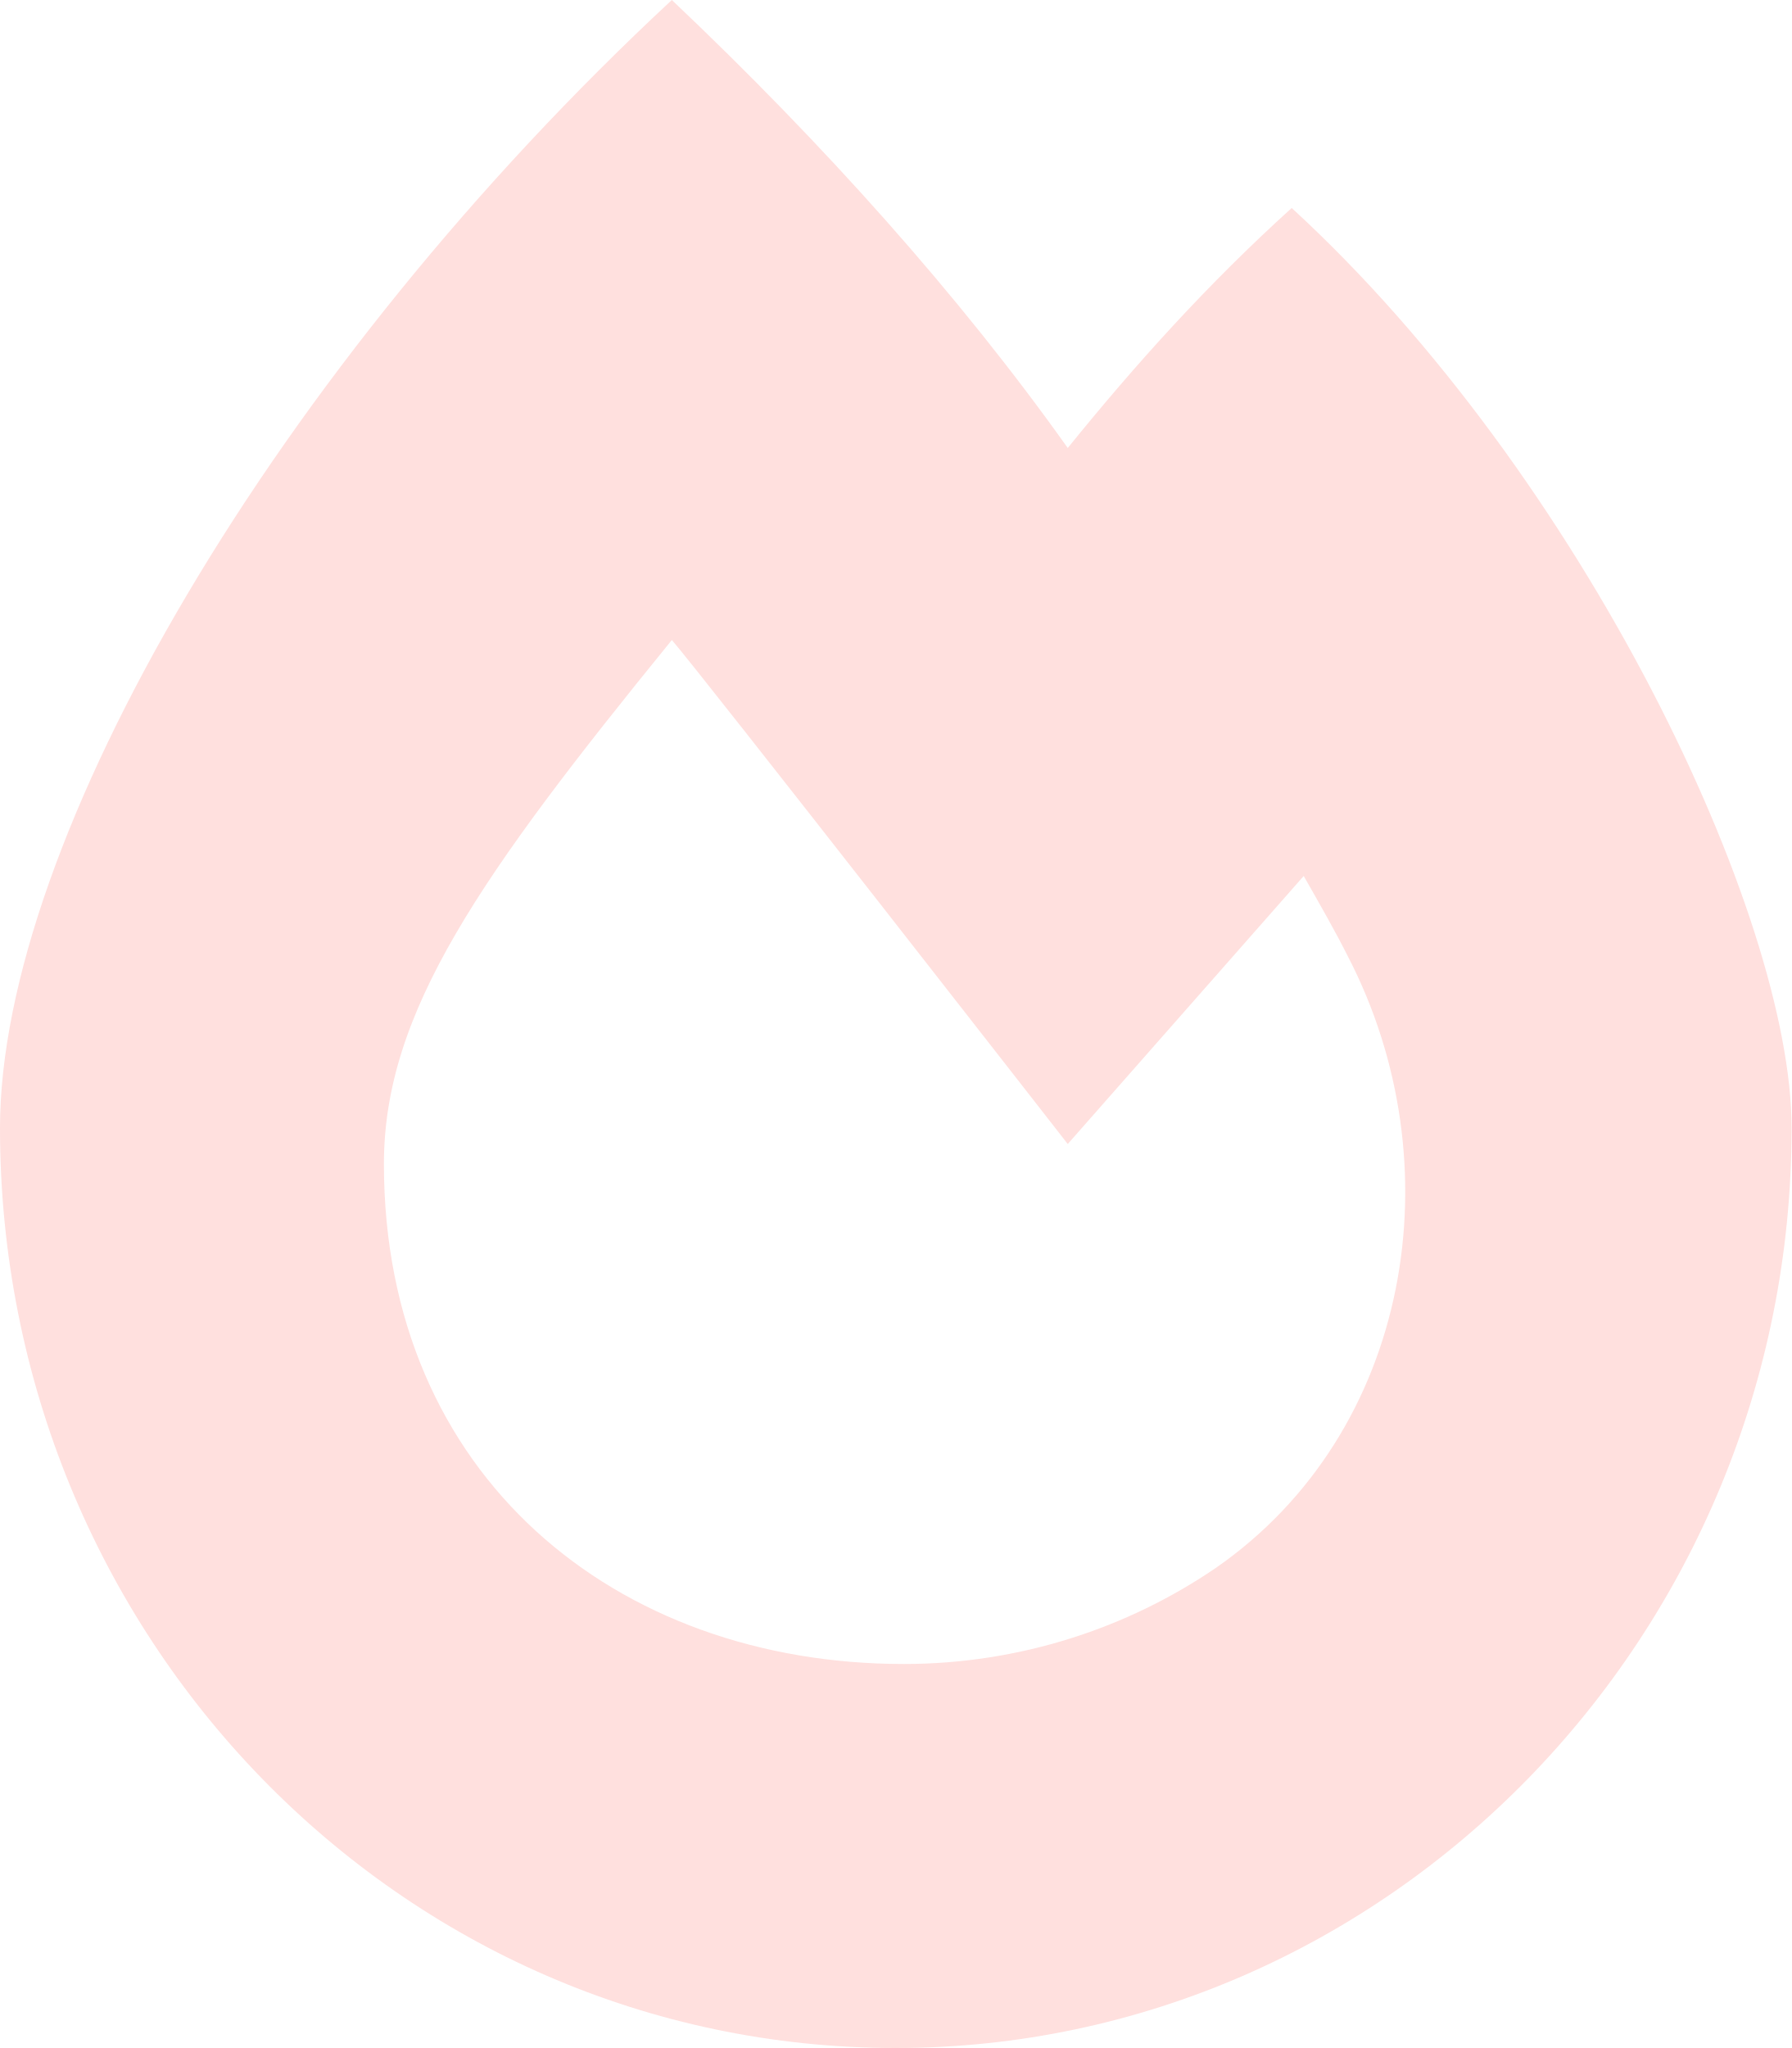
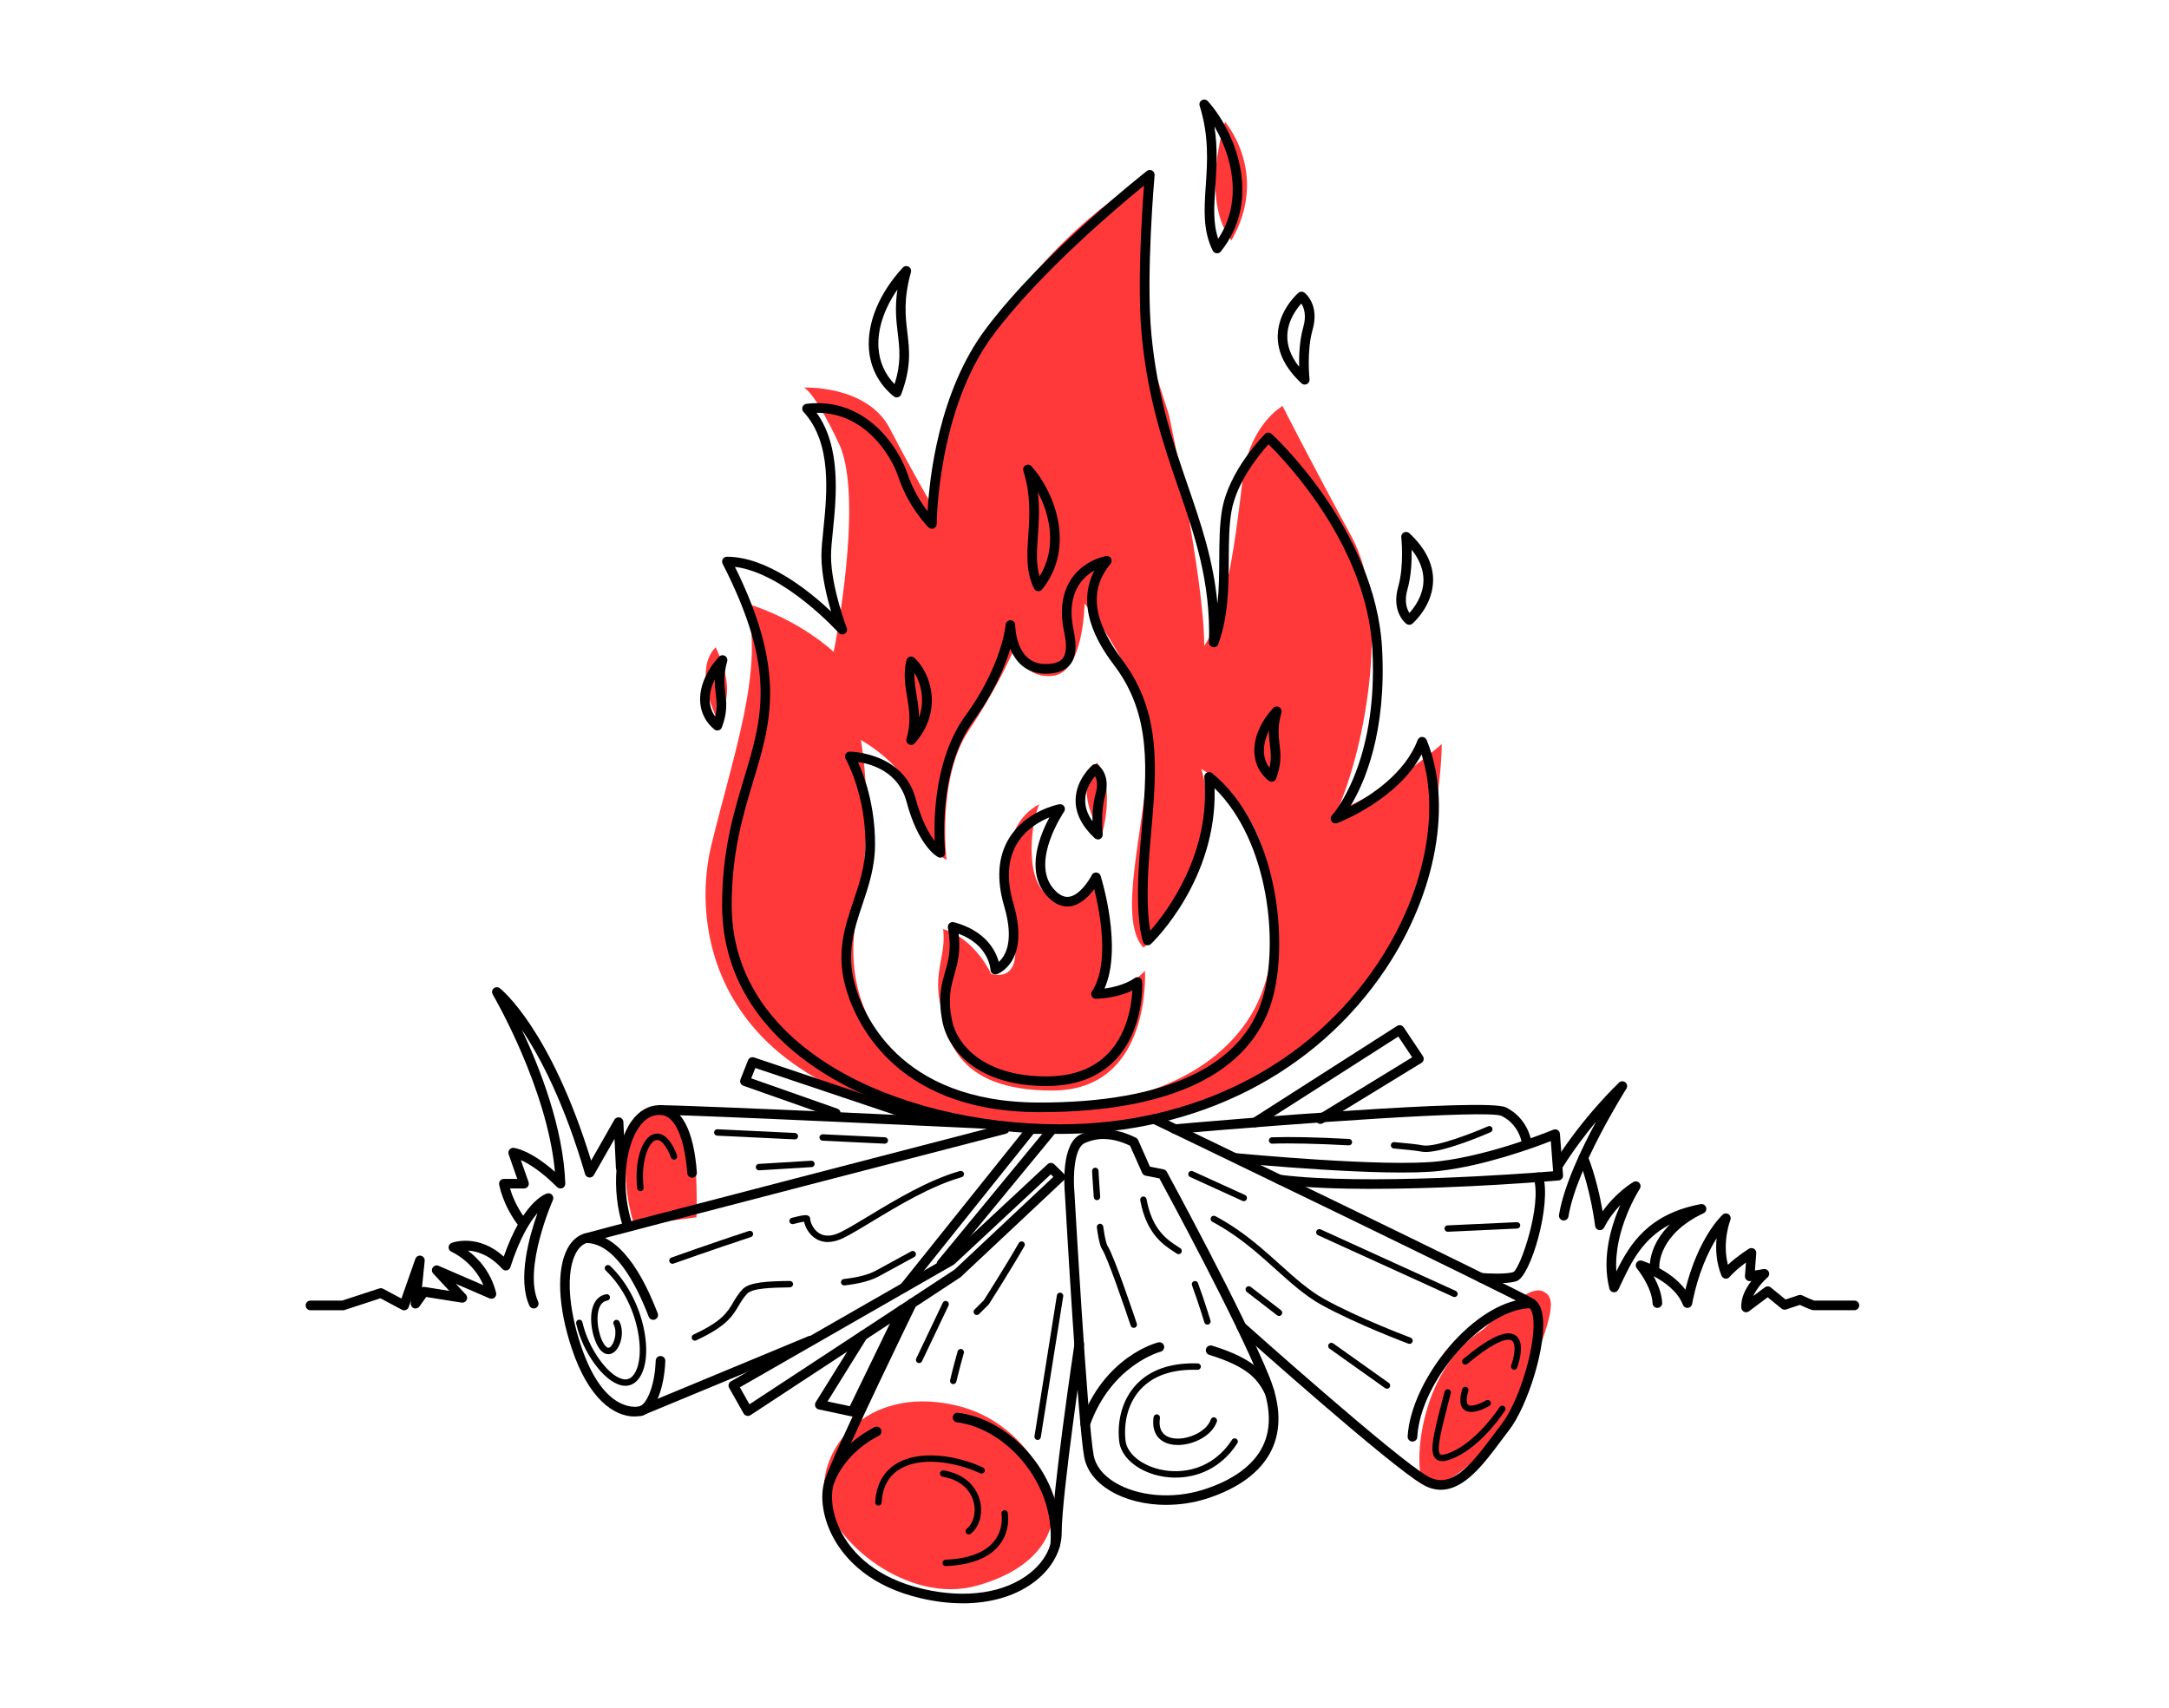
- <svg xmlns="http://www.w3.org/2000/svg" width="112" height="128" viewBox="0 0 112 128" fill="none">
-   <path opacity="0.15" d="M80.75 13C99 29.75 112 57.25 112 70.5C112 102.25 86.75 128 56 128C25 128 0 102.25 0 70.5C0 52.5 17.25 23 42 0C51.5 9 60 18.5 66.75 28C71 22.75 75.5 17.75 80.75 13ZM76 98C88.25 89.5 91 72.75 84.25 59.75C83.5 58.25 82.5 56.5 81.5 54.75L66.75 71.5C66.75 71.5 43.75 42 42 40C30 54.75 24 63.25 24 72.75C24 92.25 38.5 104 56.5 104C63.75 104 70.5 101.75 76 98Z" fill="#FF2D20" />
+ <svg xmlns="http://www.w3.org/2000/svg" id="Layer_1" data-name="Layer 1" viewBox="0 0 677.07 533.16">
+   <path d="m217.41,380.07s.83-19.84-2.59-25.92-12.63-10.76-17.52.58.7,27.84.7,27.84l19.4-2.5Z" style="fill: #ff3939;" />
+   <path d="m297.56,438.59c-27.73-5.93-42.15,14.48-40.15,28.48s26,34.02,47.5,28.01,24.76-19.01,23.63-26.01-9.83-25.96-30.98-30.48Z" style="fill: #ff3939;" />
+   <path d="m462.73,415.23c-20.51,13.01-21.73,44.93-18.03,48.38s23.7-10.54,31.7-31.54,10-27,5-29-17.35,11.32-18.68,12.16Z" style="fill: #ff3939;" />
+   <path d="m384.41,75.07c-10-13-2-37-2-37,0,0,14,16,2,37Z" style="fill: #ff3939;" />
+   <path d="m223.41,202.07c-7,7,0,21.51,0,21.51,0,0,8-4.51,0-21.51Z" style="fill: #ff3939;" />
+   <path d="m343.95,260.57s-9.54-13.5-1.54-22.5c6,8,1.54,22.5,1.54,22.5Z" style="fill: #ff3939;" />
+   <path d="m294.41,290.07c10,3,15,14,15,14,0,0,9.95,3.38,6.97-11.81s-4.97-34.19,8.03-41.19c-3,7-4.96,27.79,5.52,29.4s13.45-6.46,13.45-6.46c0,0,4.44,27.6-1.26,36.33,9.29-.27,15.29-7.27,15.29-7.27,0,0,2.26,37.41-28.87,37.41s-33.13-17.41-35.13-27.41,2-15,1-23Z" style="fill: #ff3939;" />
+   <path d="m450.04,232.32s-16.13,14.25-32.72,21.01c9.41-21.24,16.59-63.76,4.6-85.76-11.99-22-21.57-40.82-21.57-40.82,0,0-10.44,5.82-12.44,22.82s-5,42-12,52.05c0-20.95-11-72.05-11-72.05l-6-18.71c-6-18.71,0-56.29,0-56.29,0,0-26,14-47,45.15-21,31.15-20.76,58.43-20.76,58.43,0,0-6.24-10.57-13.35-24.31-7.11-13.73-26.9-12.83-26.9-12.83,0,0,3.01.56,11.01,17.56s-1.67,64.97-1.67,64.97c0,0-10.33-9.97-27.37-15.19,5.96,19.79-3.96,47.21-10.86,75.69s1.89,88.52,108.91,88.52c120,0,119.13-120.25,119.13-120.25Zm-59.63,84.75c-12.63,20.5-39,28.66-65.88,28.66-43.12,0-63.12-28.66-57.12-59.66s1.32-55,1.32-55c0,0,15.13,8,17.91,21.5,2.77,13.5,8.83,15.88,8.83,15.88,0,0-3.06-25.38,6.94-40.38s14.4-26.04,14.4-26.04c0,0,1.86,9.91,11.73,8.98s10-22.6,10-22.6c0,0,20.51,24.47,19.87,46.66-.63,22.19-10,51.53-1.5,60.77,8.5-5.77,24.69-34.77,18.1-55.77,25.4,15,28.03,56.5,15.4,77Z" style="fill: #ff3939;" />
+   <path d="m330.91,354.02c-52.43,0-105.5-24.54-105.5-71.45,0-16.9,3.64-28.95,6.85-39.58,5.72-18.94,10.24-33.9-6.69-66.98-.24-.46-.22-1.02.06-1.47.27-.45.76-.72,1.28-.72,12.52,0,25.76,10.72,32.54,17.12-1.42-4.77-3.04-11.51-3.04-17.37,0-2.24.28-5.01.61-8.22,1.16-11.42,2.74-27.06-6.21-36.76-.38-.42-.5-1.01-.3-1.54.2-.53.67-.9,1.23-.97,18.46-2.19,28.74,13.45,31.6,22.01,1.66,4.97,4.28,9.01,6.21,11.54.55-10.09,3.39-37.25,18.17-56.96,17.91-23.88,49.96-49.03,50.28-49.28.47-.37,1.12-.42,1.64-.14.52.29.83.86.78,1.45-.03.31-2.77,31.19-1,49.72,1.86,19.52,6.7,33.62,11.39,47.25,4.07,11.86,7.97,23.2,9.23,36.82.5-4.67.53-9.35.56-13.96.03-5.39.06-10.47.85-15.21,2.06-12.33,12.96-23.35,13.42-23.81.57-.57,1.48-.59,2.07-.05.33.29,32.48,29.84,34.49,67.03,1.42,26.2-5.49,42-9.93,49.28,6.44-3.39,17.14-10.36,21.03-20.73.22-.58.76-.96,1.38-.97.58.02,1.18.36,1.41.93,8.14,19.64,3.14,47.69-12.74,71.46-21.88,32.76-58.93,51.56-101.65,51.56Zm-101.49-177.03c16.08,32.57,11.27,48.5,5.71,66.88-3.15,10.43-6.73,22.25-6.73,38.71,0,26.21,17.48,42.17,32.14,50.94,18.61,11.13,44.25,17.51,70.36,17.51,41.69,0,77.83-18.31,99.15-50.22,14.44-21.62,19.62-46.76,13.7-65.27-7.52,14.14-25.5,21.13-26.32,21.44-.65.25-1.39.01-1.78-.57-.39-.58-.33-1.35.15-1.86.14-.15,14.53-16.07,12.6-51.89-1.74-32.13-26.91-58.52-32.44-63.95-2.7,2.99-10.03,11.83-11.58,21.12-.75,4.5-.78,9.47-.81,14.74-.05,8.69-.1,17.67-3.26,26.52-.25.69-.97,1.1-1.69.97-.72-.14-1.24-.78-1.22-1.52.52-18.84-4.32-32.95-9.46-47.88-4.74-13.8-9.65-28.06-11.54-47.94-1.44-15.08.05-38.1.72-46.79-8.08,6.57-32.38,27.03-47.02,46.55-17.48,23.31-17.7,58.75-17.7,59.1,0,.61-.37,1.15-.93,1.39-.56.23-1.21.1-1.63-.33-.25-.25-6.29-6.36-9.36-15.59-2.42-7.27-10.71-20.17-25.35-20.17-.08,0-.15,0-.22,0,7.73,10.72,6.15,26.25,5.09,36.77-.32,3.13-.59,5.84-.59,7.92,0,9.6,4.85,22.33,4.9,22.46.26.68,0,1.44-.62,1.82-.62.38-1.42.26-1.9-.28-.18-.2-16.89-18.68-32.37-20.59Z" />
+   <path d="m279.91,124.07c-.34,0-.68-.12-.95-.34-4.64-3.79-7.3-8.93-7.72-14.85-.57-8.2,3.28-17.43,10.57-25.32.47-.51,1.23-.63,1.83-.29.61.34.9,1.04.72,1.71-2.36,8.49-1.73,13.72-1.13,18.77.67,5.56,1.29,10.81-1.91,19.35-.17.45-.55.8-1.01.92-.13.04-.26.05-.39.05Zm.21-33.65c-4.18,6.03-6.29,12.46-5.89,18.25.3,4.34,2.02,8.2,5.01,11.26,2.11-6.62,1.59-10.92,1.01-15.83-.46-3.82-.96-8.01-.12-13.68Z" />
+   <path d="m396.94,244.07c-.34,0-.68-.12-.95-.34-2.65-2.17-4.18-5.11-4.42-8.5-.32-4.61,1.82-9.78,5.88-14.18.47-.51,1.23-.63,1.83-.29.61.34.9,1.04.72,1.71-1.24,4.45-.91,7.2-.59,9.86.35,2.95.72,6-1.07,10.76-.17.45-.55.8-1.01.92-.13.04-.26.05-.39.05Zm-.82-15.93c-1.16,2.34-1.71,4.7-1.56,6.88.12,1.75.7,3.34,1.7,4.69.68-2.77.44-4.78.17-7.02-.16-1.37-.34-2.83-.31-4.55Z" />
+   <path d="m223.94,228.07c-.34,0-.68-.12-.95-.34-2.65-2.17-4.18-5.11-4.42-8.5-.32-4.61,1.82-9.78,5.88-14.18.47-.51,1.23-.63,1.83-.29.61.34.9,1.04.72,1.71-1.24,4.45-.91,7.2-.59,9.86.35,2.95.72,6-1.07,10.76-.17.45-.55.8-1.01.92-.13.04-.26.05-.39.05Zm-.82-15.93c-1.16,2.34-1.71,4.7-1.56,6.88.12,1.75.7,3.34,1.7,4.69.68-2.77.44-4.78.17-7.02-.16-1.37-.34-2.83-.31-4.55Z" />
+   <path d="m379.91,79.07c-.05,0-.11,0-.16,0-.51-.05-.96-.36-1.18-.82-3.13-6.26-2.67-13.07-2.18-20.28.5-7.29,1.06-15.55-1.91-24.94-.21-.67.07-1.4.69-1.75.61-.35,1.39-.23,1.86.3,8.52,9.46,17.15,30.58,4.06,46.94-.29.36-.72.56-1.17.56Zm-.83-39.59c1.1,6.89.68,13.07.3,18.69-.41,6.09-.78,11.46.89,16.37,7.77-11.74,4.35-25.71-1.19-35.06Z" />
+   <path d="m324.13,184.57c-.05,0-.11,0-.16,0-.51-.05-.96-.36-1.18-.82-2.57-5.15-2.2-10.71-1.8-16.59.4-5.89.85-12.56-1.54-20.13-.21-.67.07-1.4.69-1.75.61-.35,1.39-.23,1.86.3,6.97,7.75,14.03,25.03,3.3,38.44-.29.36-.72.56-1.17.56Zm-.18-30.95c.62,5.02.32,9.56.03,13.73-.32,4.67-.6,8.82.52,12.6,5.48-8.77,3.36-19-.56-26.33Z" />
+   <path d="m439.91,195.07c-.32,0-.63-.1-.9-.3-.2-.15-4.8-3.71-2.54-11.61,1.9-6.64.96-15.33.95-15.42-.07-.62.26-1.22.82-1.51.56-.28,1.24-.18,1.7.24,5.03,4.69,7.52,9.71,7.41,14.92-.17,7.84-6.2,13.1-6.46,13.32-.28.24-.63.36-.98.36Zm.74-23.44c.07,3.36-.1,8.16-1.3,12.35-1.09,3.81-.18,6.19.62,7.4,1.55-1.72,4.29-5.41,4.38-10.08.06-3.28-1.18-6.52-3.69-9.67Z" />
+   <path d="m407.28,120.07c-.37,0-.74-.14-1.02-.4-5.03-4.69-7.52-9.71-7.41-14.92.17-7.84,6.2-13.1,6.46-13.32.54-.46,1.32-.48,1.88-.06.2.15,4.8,3.71,2.54,11.61-1.9,6.64-.96,15.33-.95,15.42.07.62-.26,1.22-.82,1.51-.21.11-.44.16-.67.16Zm-1.06-25.31c-1.55,1.72-4.29,5.41-4.38,10.08-.06,3.28,1.18,6.52,3.69,9.67-.07-3.36.1-8.16,1.3-12.35,1.09-3.81.18-6.19-.62-7.4Z" />
+   <path d="m342.72,262.07c-.37,0-.74-.14-1.02-.4-4.03-3.76-6.03-7.8-5.94-12,.13-6.32,5-10.56,5.2-10.73.54-.46,1.32-.48,1.88-.06.16.12,3.96,3.06,2.12,9.5-1.48,5.18-.75,11.97-.74,12.04.07.62-.26,1.22-.82,1.51-.21.11-.44.16-.67.16Zm-.89-19.73c-1.21,1.43-3.02,4.11-3.08,7.42-.04,2.24.72,4.47,2.27,6.65,0-2.58.2-5.91,1.05-8.86.72-2.54.28-4.23-.23-5.21Z" />
+   <path d="m324.53,347.23c-46.68,0-58.28-30.28-60.72-39.56-2.75-10.46-.05-18.48,2.56-26.25,1.86-5.52,3.78-11.23,3.78-17.9,0-15.77-6.12-26.49-6.18-26.6-.27-.46-.27-1.04,0-1.5s.76-.75,1.3-.75c.17,0,16.7.17,20.6,14.79,1.86,6.96,4.18,10.93,5.91,13.11-.32-7.89.13-26.11,9.59-39.13,11.49-15.82,12.54-28.28,12.55-28.41.06-.8.74-1.38,1.55-1.39.81.03,1.44.69,1.44,1.5,0,.5.14,12.18,9.44,12.18,2.67,0,4.42-.57,5.37-1.74,1.19-1.47,1.34-4.19.46-8.3-3.14-14.64,5.04-21.9,13-23.66.63-.14,1.27.14,1.61.68s.28,1.25-.13,1.74c-6.76,8.11-5.58,17.66,3.7,30.06,12.28,16.41,10.73,33.96,8.94,54.28-.15,1.68-.3,3.38-.44,5.1-1.17,14.06-.43,21.62.2,25.1,5.11-5.8,19.04-24.02,16.87-47.89-.05-.6.26-1.18.79-1.46.54-.28,1.18-.22,1.65.16,20.48,16.76,24.07,52.55,18.73,70.88-6.67,22.87-31.76,34.96-72.56,34.96Zm-56.72-109.34c1.91,4.19,5.34,13.39,5.34,25.63,0,7.17-2,13.11-3.93,18.86-2.58,7.68-5.02,14.94-2.5,24.53,2.3,8.76,13.28,37.32,57.82,37.32,39.33,0,63.42-11.34,69.68-32.8,4.88-16.72,2.05-48.56-15.08-65.33.83,28.45-18.95,47.76-19.83,48.6-.36.34-.86.49-1.34.39-.48-.1-.89-.43-1.08-.88-.12-.27-2.86-6.98-1.03-28.98.14-1.72.29-3.42.44-5.11,1.74-19.71,3.24-36.73-8.36-52.22-3.36-4.49-12.92-17.25-6.29-29.79-5.04,2.78-8.66,8.66-6.54,18.55,1.1,5.13.76,8.56-1.06,10.82-1.55,1.92-4.07,2.85-7.7,2.85-6,0-9.31-3.7-10.98-7.77-1.62,5.43-4.91,13.47-11.58,22.65-11.45,15.76-8.8,40.65-8.77,40.89.06.55-.18,1.08-.63,1.4-.45.32-1.04.36-1.53.11-.25-.12-6.12-3.2-9.9-17.37-2.48-9.28-10.87-11.71-15.15-12.34Z" />
+   <path d="m284.41,232.57c-.25,0-.5-.06-.73-.19-.61-.34-.91-1.07-.71-1.74,1.52-5.06.84-9.16.18-13.13-.59-3.55-1.2-7.22-.2-11.38.12-.52.51-.93,1.02-1.09.51-.15,1.06-.03,1.45.33,5.29,4.86,8.98,16.71.11,26.7-.29.33-.7.5-1.12.5Zm1.03-22.5c-.08,2.35.29,4.6.68,6.95.36,2.16.74,4.48.77,7.02,1.81-5.18.77-10.41-1.45-13.97Z" />
+   <path d="m326.63,339.07c-21.05,0-30.64-10.85-32.45-20.14-1.45-7.45-.28-11.57.86-15.55,1.07-3.73,2.07-7.25.86-13.72-.09-.51.08-1.03.46-1.38.38-.35.91-.48,1.41-.35,9.97,2.66,13.05,8.93,14.01,12.39,2.02-1.8,4.91-6.43,1.7-17.33-2.48-8.42-1.97-15.57,1.5-21.25,5.23-8.57,15.23-10.56,15.66-10.64.6-.11,1.21.14,1.54.65.33.51.32,1.17-.02,1.67-.1.15-10.43,15.35-3.49,23.83,1.64,2,3.29,2.93,4.93,2.75,3.29-.36,6.31-5.01,7.2-6.77.27-.55.86-.88,1.46-.82.61.05,1.13.46,1.31,1.04.3.97,6.91,22.42,1.2,35.18,6.16-.77,9.3-3.18,9.34-3.21.44-.35,1.04-.42,1.55-.19.51.23.85.72.88,1.28.03.6.71,14.79-8.31,24.33-5.17,5.46-12.43,8.23-21.58,8.23Zm-27.4-47.53c.69,5.69-.32,9.23-1.3,12.66-1.09,3.81-2.12,7.4-.8,14.15,1.59,8.17,10.28,17.72,29.5,17.72,8.29,0,14.81-2.45,19.39-7.28,5.98-6.31,7.23-15.23,7.47-19.56-2.25,1.09-6.02,2.41-11.32,2.6-.58.04-1.09-.28-1.36-.76-.28-.49-.25-1.09.06-1.56,5.65-8.57,2.44-24.98.7-31.93-1.67,2.26-4.35,5.03-7.65,5.39-2.69.32-5.26-.99-7.59-3.83-6.14-7.51-1.71-18.41,1.26-23.95-3.06,1.25-7.37,3.69-10.07,8.12-3,4.93-3.39,11.26-1.17,18.82,5.34,18.16-4.74,21.88-5.17,22.03-.45.15-.94.09-1.33-.18s-.63-.7-.65-1.18c-.02-.33-.52-7.76-9.97-11.28Z" />
+   <path d="m195.91,384.07c-.63,0-1.21-.4-1.42-1.03-3.75-11.24-2.57-25.75,2.67-33.03,2.33-3.24,5.36-4.95,8.75-4.95,10.91,0,98.61,4.18,102.33,4.36.83.04,1.47.74,1.43,1.57-.04.83-.73,1.45-1.57,1.43-.91-.04-91.35-4.36-102.19-4.36-2.42,0-4.55,1.25-6.32,3.7-4.74,6.58-5.74,19.9-2.26,30.32.26.79-.16,1.64-.95,1.9-.16.05-.32.08-.47.08Z" />
+   <path d="m216.03,367.69c-.78,0-1.44-.6-1.49-1.39-.3-4.28-1.82-18.23-8.63-18.23-.83,0-1.5-.67-1.5-1.5s.67-1.5,1.5-1.5c6.53,0,10.66,7.46,11.62,21.01.06.83-.56,1.54-1.39,1.6-.04,0-.07,0-.11,0Z" />
+   <path d="m203.91,412.07c-.6,0-1.17-.37-1.4-.96-4.04-10.51-10.72-23.04-19.6-23.04-.83,0-1.5-.67-1.5-1.5s.67-1.5,1.5-1.5c8.49,0,16.03,8.4,22.4,24.96.3.77-.09,1.64-.86,1.94-.18.07-.36.1-.54.1Z" />
+   <path d="m198.07,442.25c-6.4,0-14.35-5.49-19.58-21.21-4.32-12.96-4.83-24.62-1.37-31.18,1.3-2.46,3.16-4.1,5.38-4.74,6.94-1.98,125.68-32.75,130.73-34.06.8-.21,1.62.27,1.83,1.08.21.8-.27,1.62-1.08,1.83-1.24.32-123.75,32.07-130.66,34.04-1.44.41-2.63,1.51-3.56,3.25-3.04,5.76-2.44,16.81,1.57,28.83,6.74,20.22,16.41,19.37,18.28,19,1.89-.38,4.79-5.68,5.07-14.28.03-.83.75-1.48,1.55-1.45.83.03,1.48.72,1.45,1.55-.26,7.82-2.91,16.21-7.48,17.12-.69.14-1.4.21-2.13.21Z" />
+   <path d="m199.91,442.07c-.59,0-1.15-.35-1.39-.92-.32-.77.05-1.64.81-1.96l53-22c.77-.32,1.64.04,1.96.81.32.77-.05,1.64-.81,1.96l-53,22c-.19.08-.38.11-.57.11Z" />
+   <path d="m233.43,442.07c-.12,0-.24-.01-.35-.04-.4-.1-.75-.36-.95-.72l-4.52-8c-.41-.72-.16-1.63.56-2.04l67.85-38.91,30.99-28.88c.58-.54,1.5-.54,2.07.02l2.96,2.88c.29.29.46.68.45,1.09s-.17.8-.47,1.08l-32.08,30.12c-.06.06-.13.11-.2.16l-65.48,43c-.25.16-.53.25-.82.25Zm-2.48-8.94l3,5.31,64.03-42.05,30.84-28.96-.81-.79-30.07,28.03c-.08.08-.18.15-.28.2l-66.71,38.26Z" />
+   <path d="m282.34,403.42c-.33,0-.66-.11-.94-.33-.65-.52-.75-1.46-.23-2.11l39.55-49.41c.28-.36.72-.56,1.17-.56h6.64c.58,0,1.11.33,1.36.86.25.53.17,1.15-.2,1.59l-34.63,42.05c-.53.64-1.47.73-2.11.21-.64-.53-.73-1.47-.21-2.11l32.61-39.6h-2.74l-39.1,48.84c-.3.37-.73.56-1.17.56Z" />
+   <path d="m266.11,442.24c-.1,0-.21-.01-.31-.03l-10.2-2.17c-.48-.1-.88-.43-1.07-.88-.19-.45-.15-.96.11-1.38l13.41-21.57c.44-.7,1.36-.92,2.07-.48.7.44.92,1.36.48,2.07l-12.28,19.75,6.96,1.48,14.89-30.69c.36-.75,1.26-1.06,2-.7.75.36,1.06,1.26.7,2l-15.4,31.75c-.25.53-.78.85-1.35.85Z" />
+   <path d="m300.51,500.57c-4.13,0-8.48-.51-12.94-1.54-15.96-3.68-23.6-12.12-27.21-18.54-3.48-6.21-4.59-13.26-2.88-18.39,3-8.99,24.91-53.93,25.84-55.84.36-.74,1.26-1.05,2.01-.69.74.36,1.05,1.26.69,2.01-.23.46-22.76,46.67-25.69,55.47-1.08,3.26-1.04,9.39,2.65,15.98,3.31,5.9,10.38,13.65,25.27,17.09,13.31,3.07,25.42,1.26,33.25-4.97,4.39-3.49,6.91-8.08,6.91-12.57,0-11.97,6.73-57.3,7.02-59.22.12-.82.89-1.39,1.7-1.26.82.12,1.38.88,1.26,1.7-.07.47-6.98,47.03-6.98,58.78,0,5.42-2.93,10.85-8.04,14.92-5.86,4.66-13.84,7.08-22.86,7.08Z" />
+   <path d="m329.41,483.77s-.07,0-.11,0c-.83-.06-1.45-.78-1.39-1.61,1.44-19.54-14.22-36.23-29.19-38.1-.82-.1-1.4-.85-1.3-1.67.1-.82.86-1.41,1.67-1.3,16.33,2.04,33.41,19.5,31.81,41.3-.06.79-.72,1.39-1.49,1.39Z" />
+   <path d="m258.91,464.07c-.19,0-.37-.03-.56-.11-.77-.31-1.14-1.18-.84-1.95,2.77-6.93,8.12-12.61,15.46-16.42.74-.38,1.64-.1,2.02.64s.1,1.64-.64,2.02c-6.7,3.48-11.56,8.62-14.06,14.87-.23.59-.8.94-1.39.94Z" />
+   <path d="m364.1,469.85c-6.49,0-12.77-1.52-17.62-4.45-4.51-2.73-7.29-6.38-8.05-10.56-1.99-10.93-5.83-78.87-6.02-82.16-.16-1.73-1.27-15.65,4.87-18.48,5.27-2.42,11.09-2.08,17.3,1.02.31.16.56.41.7.73l3.68,8.29,4.24.85c.44.09.81.36,1.02.75.24.44,24.13,44.31,32.08,64.16,3.47,8.67,3.69,16.29.67,22.64-3.25,6.84-10.38,12.15-20.62,15.35-3.96,1.24-8.15,1.84-12.25,1.84Zm-19.57-114.25c-2.08,0-4.07.44-6,1.33-3.21,1.48-3.63,10.29-3.13,15.5,0,.02,0,.04,0,.06.04.71,4.02,71.03,5.98,81.82.6,3.31,2.9,6.26,6.65,8.53,7.2,4.36,17.97,5.26,27.42,2.31,9.42-2.94,15.92-7.71,18.81-13.77,2.65-5.57,2.39-12.38-.75-20.24-7.36-18.41-28.66-57.82-31.59-63.22l-4.31-.86c-.48-.1-.88-.42-1.08-.86l-3.78-8.5c-2.91-1.39-5.63-2.08-8.23-2.08Z" />
+   <path d="m449.79,465.13c-1.78,0-3.64-.48-5.57-1.57-10.08-5.7-55.74-46.49-57.68-48.22-.62-.55-.67-1.5-.12-2.12.55-.62,1.5-.67,2.12-.12.47.42,47.36,42.31,57.16,47.84,7.08,4,12.89-2.74,20.31-12.71.92-1.24,1.82-2.45,2.71-3.59,5.77-7.42,11.17-26.05,9.78-33.79-.24-1.36-.7-2.31-1.27-2.67-5.75-3.57-116.46-56.91-117.58-57.45-.75-.36-1.06-1.26-.7-2s1.26-1.06,2-.7c4.57,2.2,111.97,53.95,117.86,57.6,1.35.84,2.24,2.42,2.65,4.69,1.65,9.21-4.64,28.8-10.37,36.16-.88,1.13-1.77,2.32-2.67,3.54-5.12,6.87-11.25,15.1-18.63,15.1Z" />
+   <path d="m440.91,450.07s-.06,0-.08,0c-.83-.05-1.46-.75-1.42-1.58.99-17.79,21.13-43.07,38.62-43.07.83,0,1.5.67,1.5,1.5s-.67,1.5-1.5,1.5c-14.66,0-34.64,22.56-35.62,40.24-.04.8-.71,1.42-1.5,1.42Z" />
+   <path d="m338.76,446.08c-.17,0-.34-.03-.5-.09-.78-.28-1.19-1.14-.91-1.92,7.33-20.53,23.51-24.79,24.2-24.96.81-.2,1.62.29,1.82,1.09.2.8-.29,1.62-1.09,1.82-.15.04-15.33,4.1-22.1,23.06-.22.61-.8,1-1.41,1Z" />
+   <path d="m396.34,436.23c-.54,0-1.06-.29-1.33-.8-2.19-4.13-4.46-8.4-17.54-12.43-.79-.24-1.24-1.08-.99-1.88.24-.79,1.08-1.23,1.88-.99,13.21,4.07,16.45,8.5,19.31,13.89.39.73.11,1.64-.62,2.03-.22.12-.47.18-.7.18Z" />
+   <path d="m476.41,357.57c-.72,0-1.35-.52-1.48-1.25h0c-.04-.22-.99-5.31-6.19-7.91-4.33-2.03-64.74,2.36-101.81,5.6-.83.07-1.55-.54-1.62-1.36-.07-.83.54-1.55,1.36-1.62,16.2-1.42,97.34-8.33,103.42-5.29,6.61,3.3,7.76,9.82,7.81,10.09.14.82-.42,1.59-1.23,1.73-.08.01-.17.02-.25.02Z" />
+   <path d="m428.39,371.19c-10.62,0-20.92-.38-29.15-1.42-.82-.1-1.4-.85-1.3-1.68.1-.82.85-1.4,1.68-1.3,26.81,3.38,76.05-.35,85.19-1.1l-.71-9.43c-5.28,2.07-20.45,7.64-34.5,9.29-16.96,2-61.91-2.31-63.82-2.5-.82-.08-1.43-.81-1.35-1.64.08-.83.81-1.43,1.64-1.35.46.04,46.53,4.46,63.18,2.5,16.59-1.95,35.43-9.77,35.62-9.85.45-.19.95-.15,1.36.1s.68.69.71,1.17l.98,12.96c.06.82-.55,1.54-1.37,1.61-.41.04-30.35,2.62-58.15,2.62Z" />
+   <path d="m467.21,400.64c-2.42,0-4.57-.17-4.99-.2-.83-.07-1.44-.79-1.37-1.62.07-.83.79-1.44,1.62-1.37,2.02.17,7.75.44,9.97-.3,2.24-1.42,8.86-20.75,6.36-29.16-.24-.79.22-1.63,1.01-1.87.79-.24,1.63.22,1.87,1.01,2.65,8.91-3.82,31.37-8.28,32.86-1.53.51-3.96.65-6.17.65Z" />
+   <path d="m391.73,351.96c-.49,0-.98-.24-1.26-.69-.45-.7-.24-1.63.46-2.07l45.18-28.89c.69-.44,1.6-.25,2.06.43l6,9c.23.34.3.76.22,1.15s-.33.74-.68.96l-30.75,18.82c-.7.43-1.63.21-2.06-.5-.43-.71-.21-1.63.5-2.06l29.42-18.01-4.32-6.48-43.94,28.1c-.25.16-.53.24-.81.24Z" />
+   <path d="m287.94,350.89c-.16,0-.32-.02-.48-.08l-51.68-17.37-1.28,3.23,26.9,9.48c.78.28,1.19,1.13.92,1.91-.28.78-1.13,1.19-1.91.92l-28.37-10c-.38-.14-.7-.42-.87-.79-.17-.37-.18-.79-.03-1.17l2.37-6c.29-.74,1.12-1.12,1.87-.87l53.03,17.82c.79.26,1.21,1.11.94,1.9-.21.63-.79,1.02-1.42,1.02Z" />
+   <path d="m258.41,387.78c-1.61,0-2.85-.48-3.75-1.04-2.15-1.33-3.34-3.68-3.66-5.32-.51.07-1.5.25-3.35.74-.53.14-1.08-.18-1.22-.71-.14-.53.18-1.08.71-1.22,4.18-1.1,4.84-.92,5.33-.55.28.22.44.54.44.89,0,.81.81,3.24,2.81,4.47,1.78,1.1,4.05.98,6.75-.37,2.38-1.19,5.39-3.01,8.88-5.12,8.2-4.96,18.4-11.12,28.3-13.95.53-.14,1.08.16,1.24.69.15.53-.16,1.08-.69,1.24-9.64,2.75-19.72,8.84-27.81,13.74-3.52,2.13-6.56,3.97-9.02,5.19-1.92.96-3.57,1.31-4.94,1.31Z" />
+   <path d="m209.91,394.57c-.41,0-.8-.25-.94-.66-.19-.52.08-1.09.61-1.28.13-.05,12.88-4.6,24.21-8.31.53-.17,1.09.11,1.26.64.17.52-.11,1.09-.64,1.26-11.3,3.71-24.03,8.25-24.16,8.29-.11.04-.22.06-.34.06Z" />
+   <path d="m263.51,401.32c-.5,0-.94-.38-.99-.89-.06-.55.33-1.04.88-1.11,4.41-.49,7.69-1.35,10.04-2.63l11-6c.48-.27,1.09-.09,1.36.4.26.48.09,1.09-.4,1.36l-11,6c-2.58,1.41-6.1,2.34-10.77,2.87-.04,0-.08,0-.11,0Z" />
+   <path d="m216.91,418.57c-.38,0-.74-.21-.91-.58-.23-.5-.01-1.1.49-1.33,8.89-4.1,10.58-6.98,12.38-10.03.77-1.31,1.57-2.67,2.94-4.12,2.12-2.25,7.94-2.5,14.75-2.58h.01c.55,0,.99.44,1,.99,0,.55-.44,1-.99,1.01-5.87.07-11.74.28-13.32,1.95-1.21,1.28-1.92,2.48-2.67,3.76-1.87,3.18-3.81,6.47-13.27,10.83-.14.06-.28.09-.42.09Z" />
+   <path d="m286.91,425.57c-.14,0-.29-.03-.43-.1-.5-.24-.71-.83-.47-1.33l8.29-17.41c.24-.5.83-.71,1.33-.47.5.24.71.83.47,1.33l-8.29,17.41c-.17.36-.53.57-.9.57Z" />
+   <path d="m323.91,449.57c-.05,0-.1,0-.16-.01-.54-.09-.92-.6-.83-1.14l7-44c.09-.54.59-.92,1.14-.83.54.09.92.6.83,1.14l-7,44c-.08.49-.5.84-.99.84Z" />
+   <path d="m304.91,410.57c-.26,0-.51-.1-.71-.29-.39-.39-.39-1.02,0-1.41l2.92-2.92c.69-1.08,7.17-11.31,10.92-17.87.27-.48.88-.65,1.36-.37.48.27.65.88.37,1.36-3.97,6.94-10.95,17.93-11.02,18.04-.04.06-.08.12-.14.17l-3,3c-.2.2-.45.29-.71.29Z" />
+   <path d="m297.56,432.15c-.08,0-.15,0-.23-.03-.54-.13-.87-.66-.75-1.2,0-.04,1.01-4.31,2.36-9.03.15-.53.7-.84,1.24-.69.53.15.84.71.69,1.24-1.34,4.67-2.33,8.89-2.34,8.93-.11.46-.52.77-.97.77Z" />
+   <path d="m276.2,357.07s-.03,0-.05,0l-19.39-.93c-.55-.03-.98-.5-.95-1.05s.51-.98,1.05-.95l19.39.93c.55.03.98.5.95,1.05-.03.54-.47.95-1,.95Z" />
+   <path d="m248.12,355.73s-.03,0-.05,0l-24.21-1.16c-.55-.03-.98-.5-.95-1.05.03-.55.5-.98,1.05-.95l24.21,1.16c.55.03.98.5.95,1.05-.03.54-.47.95-1,.95Z" />
+   <path d="m236.92,365.39c-.52,0-.96-.41-1-.94-.03-.55.39-1.03.94-1.06l16.37-1c.56-.02,1.03.39,1.06.94.03.55-.39,1.03-.94,1.06l-16.37,1s-.04,0-.06,0Z" />
+   <path d="m353.91,414.57c-.42,0-.81-.26-.95-.68-1.94-5.81-7.3-21.39-8.88-23.76-.4-.6-1.02-1.98-1.69-6.92-.07-.55.31-1.05.86-1.13.55-.07,1.05.31,1.13.86.62,4.56,1.17,5.77,1.37,6.08,2.05,3.08,8.83,23.38,9.12,24.24.17.52-.11,1.09-.63,1.26-.11.04-.21.05-.32.05Z" />
+   <path d="m342.43,374.71c-.52,0-.96-.4-1-.92-.35-4.44-.52-8.13-.52-8.17-.03-.55.4-1.02.95-1.05.55-.02,1.02.4,1.05.95,0,.04.18,3.7.52,8.11.04.55-.37,1.03-.92,1.07-.03,0-.05,0-.08,0Z" />
+   <path d="m376.91,413.57c-.43,0-.83-.28-.96-.71-.02-.06-1.79-5.95-3.86-11.58-.19-.52.08-1.09.59-1.28.52-.19,1.09.08,1.28.59,2.09,5.68,3.88,11.63,3.9,11.69.16.53-.14,1.09-.67,1.25-.1.03-.19.04-.29.04Z" />
+   <path d="m367.91,391.57c-.19,0-.38-.05-.55-.17-.24-.16-.49-.32-.76-.5-3.27-2.1-8.75-5.61-10.66-16.16-.1-.54.26-1.06.8-1.16.54-.1,1.06.26,1.16.8,1.76,9.69,6.58,12.78,9.78,14.83.28.18.55.35.79.52.46.31.58.93.28,1.39-.19.29-.51.45-.83.45Z" />
+   <path d="m454.03,404.96c-.14,0-.28-.03-.41-.09l-42.2-19.22c-.5-.23-.72-.82-.5-1.32.23-.5.82-.73,1.32-.5l42.2,19.22c.5.23.72.82.5,1.32-.17.37-.53.59-.91.59Z" />
+   <path d="m388.26,375.02c-.14,0-.28-.03-.41-.09l-16.35-7.45c-.5-.23-.72-.82-.5-1.32.23-.5.82-.73,1.32-.5l16.35,7.45c.5.23.72.82.5,1.32-.17.37-.53.59-.91.59Z" />
+   <path d="m439.98,419.57c-.12,0-.23-.02-.35-.06-.16-.06-16.27-6.1-27.15-12.13-5.06-2.81-9.51-6.81-14.23-11.06-2.01-1.81-4.09-3.68-6.28-5.52-4.76-3.99-9.06-6.96-13.53-9.35-.49-.26-.67-.87-.41-1.35.26-.49.86-.67,1.35-.41,4.6,2.45,9.01,5.5,13.88,9.58,2.22,1.87,4.31,3.75,6.34,5.57,4.63,4.17,9,8.1,13.86,10.79,10.75,5.96,26.72,11.95,26.88,12.01.52.19.78.77.59,1.29-.15.4-.53.65-.94.65Z" />
+   <path d="m399.26,410.86c-.21,0-.43-.07-.61-.21l-9.45-7.29c-.44-.34-.52-.97-.18-1.4.34-.44.96-.52,1.4-.18l9.45,7.29c.44.34.52.97.18,1.4-.2.25-.49.39-.79.39Z" />
+   <path d="m432.96,433.58c-.2,0-.4-.06-.58-.18l-17.36-12.34c-.45-.32-.56-.94-.24-1.39s.94-.56,1.39-.24l17.36,12.34c.45.32.56.94.24,1.39-.2.27-.5.42-.82.42Z" />
+   <path d="m451.91,384.57c-.53,0-.97-.42-1-.95-.03-.55.4-1.02.95-1.04l21.65-1c.55-.02,1.02.4,1.04.95.03.55-.4,1.02-.95,1.04l-21.65,1s-.03,0-.05,0Z" />
+   <path d="m421.08,357.59s-.04,0-.06,0c-9.78-.53-18.27-.72-23.9-.52-.51.03-1.02-.41-1.03-.96-.02-.55.41-1.01.96-1.03,5.69-.2,14.25-.02,24.08.52.55.03.97.5.94,1.05-.03.53-.47.95-1,.95Z" />
+   <path d="m445.02,359.66c-.48,0-.92-.04-1.31-.11-1.32-.26-4.47-.62-8.63-.98-.55-.05-.96-.53-.91-1.08.05-.55.52-.97,1.08-.91,4.3.37,7.44.73,8.85,1.01,3.85.78,16.03-4.02,20.4-5.94.5-.22,1.1,0,1.32.52.22.51,0,1.09-.52,1.32-1.54.67-14.3,6.18-20.29,6.18Z" />
+   <path d="m302.41,479.07c-.29,0-.58-.13-.78-.38-.34-.43-.27-1.06.16-1.41,2.1-1.68,2.98-5.11,2.14-8.33-1.09-4.18-4.62-7.06-9.68-7.9-.54-.09-.91-.61-.82-1.15.09-.54.61-.92,1.15-.82,5.88.98,9.99,4.39,11.29,9.37,1.05,4.03-.09,8.21-2.83,10.4-.18.15-.41.22-.62.22Z" />
+   <path d="m274.21,470.07s-.03,0-.05,0c-.55-.03-.98-.5-.95-1.05.27-5.42,2.56-9.59,6.63-12.05,7.3-4.41,18.82-2.58,26.99,1.19.5.23.72.83.49,1.33-.23.5-.82.72-1.33.49-7.7-3.55-18.45-5.33-25.12-1.3-3.52,2.13-5.42,5.64-5.66,10.44-.03.53-.47.95-1,.95Z" />
+   <path d="m295.2,488.96c-.53,0-.98-.42-1-.96-.02-.55.41-1.02.96-1.04,7.28-.31,12.4-2.27,15.21-5.83,3.08-3.9,2.26-8.39,2.25-8.43-.11-.54.25-1.07.79-1.17.54-.11,1.07.25,1.17.79.04.22,1,5.44-2.64,10.05-3.19,4.04-8.81,6.25-16.7,6.58-.01,0-.03,0-.04,0Z" />
+   <path d="m366.98,461.33c-1.93,0-3.79-.23-5.5-.64-6.75-1.62-11.63-5.95-12.13-10.79-.71-6.77,1.22-13.17,5.28-17.55,4.36-4.69,10.86-6.94,19.26-6.68.55.02.99.48.97,1.03-.02.54-.46.97-1,.97h-.03c-7.85-.24-13.79,1.79-17.74,6.04-3.67,3.95-5.41,9.78-4.76,15.98.42,4,4.68,7.63,10.61,9.05,6.97,1.67,16.58.13,22.63-9.22.3-.46.92-.6,1.38-.3.46.3.6.92.3,1.38-5.13,7.93-12.61,10.72-19.27,10.72Z" />
+   <path d="m367.66,451.15c-.85,0-1.67-.09-2.43-.27-3.91-.94-5.77-4.02-5.12-8.45.08-.55.59-.93,1.13-.84.55.08.92.59.84,1.13-.49,3.38.75,5.53,3.61,6.22,4.17,1,10.88-1.62,12.27-5.76.18-.52.74-.81,1.27-.63.52.18.8.74.63,1.27-1.51,4.48-7.35,7.33-12.2,7.33Z" />
+   <path d="m472.66,427.65c-.11,0-.22-.02-.33-.06-.52-.18-.8-.75-.61-1.27,1.32-3.75,1.41-6.94.22-7.76-.85-.59-3.89-1.06-13.9,7.28-.43.35-1.05.3-1.41-.13-.35-.42-.3-1.06.13-1.41,8.25-6.87,13.58-9.29,16.32-7.38,2.94,2.04,1.34,7.72.52,10.06-.14.41-.53.67-.94.67Z" />
+   <path d="m459.27,440.84c-.81,0-1.57-.18-2.19-.66-1.4-1.08-1.61-3.21-.63-6.5.16-.53.71-.83,1.24-.67s.83.71.67,1.24c-.96,3.22-.36,4.12-.06,4.35.97.76,3.91-.38,5.59-1.38.47-.28,1.09-.13,1.37.34.28.47.13,1.09-.34,1.37-.66.4-3.34,1.91-5.66,1.91Z" />
+   <path d="m450.2,456.18c-.72,0-1.37-.18-1.91-.63-2.33-1.93-.9-7.43,2.23-19.47l.42-1.6c.14-.53.69-.86,1.22-.72.54.14.86.68.72,1.22l-.42,1.61c-2.37,9.11-4.24,16.31-2.89,17.43.23.19,1.07.48,4.03-.91,8.02-3.76,14.45-13.7,14.52-13.8.3-.46.92-.6,1.38-.3.46.3.6.92.3,1.38-.27.43-6.81,10.52-15.35,14.54-1.42.67-2.94,1.27-4.25,1.27Z" />
+   <path d="m199.91,371.9c-.5,0-.93-.38-.99-.89-.96-8.41,1.45-16.04,5.37-17,1.52-.38,4.48,0,7.05,6.7.2.52-.06,1.09-.57,1.29-.52.19-1.09-.06-1.29-.57-1.46-3.79-3.22-5.84-4.71-5.47-2.25.55-4.82,6.46-3.86,14.83.06.55-.33,1.04-.88,1.11-.04,0-.08,0-.11,0Z" />
+   <path d="m195.23,432.66c-.45,0-.92-.06-1.4-.17-5.46-1.33-11.98-10.33-13.97-19.26-.12-.54.22-1.07.76-1.19.54-.12,1.07.22,1.19.76,1.77,8,7.84,16.63,12.49,17.75,1.35.33,2.45-.04,3.34-1.12,4.31-5.17,2.09-22.62-8.56-32.76-.4-.38-.42-1.01-.04-1.41.38-.4,1.02-.41,1.41-.04,10.8,10.28,14.12,29.01,8.72,35.49-1.08,1.29-2.42,1.95-3.95,1.95Z" />
+   <path d="m189.91,422.8c-.77,0-1.53-.34-2.21-1.02-2.36-2.36-4.08-9.29-2.66-13.72.73-2.26,2.18-3.64,4.21-3.98.54-.09,1.06.28,1.15.82.09.54-.28,1.06-.82,1.15-1.27.21-2.13,1.07-2.63,2.62-1.17,3.64.26,9.78,2.17,11.69.63.63,1.01.45,1.31.23,1.3-.95,2.37-4.64,1.13-7.07-.25-.49-.06-1.09.44-1.35.49-.25,1.09-.06,1.35.44,1.67,3.27.44,8.01-1.74,9.6-.54.39-1.12.59-1.69.59Z" />
+   <path d="m162.91,383.07c-.45,0-.9-.2-1.2-.59-4.77-6.28-5.85-12.4-5.9-12.66-.07-.44.05-.88.33-1.22.29-.34.71-.53,1.15-.53h4.18l-2.69-7.7c-.17-.48-.08-1.01.23-1.42.31-.4.8-.62,1.31-.57.22.02,5.06.52,12.91,7.48-2.37-26.23-19.24-55.08-19.42-55.38-.37-.62-.24-1.42.3-1.89.55-.47,1.35-.49,1.92-.05.66.52,15.92,12.96,28.49,53.82l7.27-12.77c.33-.58,1.01-.87,1.65-.72.65.16,1.12.72,1.15,1.39l.67,14.22c.04.83-.6,1.53-1.43,1.57-.83.04-1.53-.6-1.57-1.43l-.43-9.06-6.45,11.32c-.3.52-.88.81-1.48.75-.6-.07-1.1-.49-1.26-1.07-6.56-22.43-14.09-36.66-19.76-45.11,5.64,11.95,12.98,30.66,13.58,48.06.02.62-.34,1.18-.9,1.43-.56.24-1.22.12-1.66-.32-5.07-5.07-8.96-7.38-11.31-8.42l2.4,6.86c.16.46.09.97-.19,1.36s-.74.63-1.22.63h-4.38c.63,2.11,2.04,5.84,4.89,9.59.5.66.37,1.6-.29,2.1-.27.21-.59.31-.91.31Z" />
+   <path d="m107,409.07h-10.09c-.83,0-1.5-.67-1.5-1.5s.67-1.5,1.5-1.5h9.86l11.64-3.8c.39-.13.81-.09,1.17.1l5.73,3.05,4.35-12.4c.25-.72,1-1.13,1.74-.97.74.17,1.24.86,1.17,1.62l-.84,8.26c.27-.13.57-.17.88-.12l7.66,1.22-5.04-5.42c-.48-.52-.54-1.31-.13-1.89.41-.58,1.17-.79,1.82-.51l13.99,6.05c-3.21-7.48-9.89-10.41-9.97-10.44-.56-.24-.93-.8-.91-1.42s.4-1.16.98-1.37c.36-.13,8.31-2.96,16.23,4.31,5.95-16.99,12.75-19.48,13.54-19.72.56-.17,1.17,0,1.56.45.39.44.48,1.06.25,1.6-.09.21-9.36,21.32-4.61,31.72.34.75.01,1.64-.74,1.99-.75.35-1.64.01-1.99-.74-3.77-8.26-.07-21.58,2.54-28.92-2.4,2.77-5.56,7.83-8.47,16.89-.17.51-.59.9-1.12,1.01-.53.11-1.07-.07-1.43-.47-3.88-4.35-7.88-5.54-10.73-5.71,3.09,2.32,7.15,6.49,8.82,13.19.14.55-.05,1.14-.48,1.51-.44.37-1.04.46-1.57.23l-10.52-4.55,3.13,3.36c.44.47.53,1.16.23,1.73-.3.56-.92.88-1.56.78l-11.04-1.75-2.12,2.96c-.4.55-1.11.77-1.75.53-.64-.24-1.03-.88-.96-1.56l.09-.88-.73,2.1c-.15.41-.46.74-.87.9-.41.16-.86.13-1.25-.07l-6.7-3.58-11.26,3.68c-.15.05-.31.07-.47.07Z" />
+   <path d="m488.14,381.05c-.08,0-.16,0-.24-.02-.82-.13-1.37-.9-1.24-1.72,1.45-8.96,6.95-20.55,11.58-29.13-3.32,3.97-7.09,8.92-10.56,14.46-.44.7-1.36.92-2.07.48-.7-.44-.92-1.36-.48-2.07,9.04-14.46,20.16-24.95,20.27-25.05.55-.52,1.4-.54,1.98-.06.58.48.71,1.32.31,1.96-.16.25-15.61,24.63-18.08,39.89-.12.74-.76,1.26-1.48,1.26Z" />
+   <path d="m503.83,403.46c-.05,0-.1,0-.15,0-.63-.06-1.15-.51-1.3-1.13-2.46-9.82.61-19.76,3.42-26.09-1.77,1.83-3.63,4.18-5.05,7.01-.3.59-.96.92-1.6.81-.65-.12-1.15-.65-1.23-1.31-.01-.11-1.29-11.03-5.05-20.68-.3-.77.08-1.64.85-1.94.77-.3,1.64.08,1.94.85,2.47,6.34,3.89,13.04,4.61,17.23,4.12-5.9,9.32-9.01,9.58-9.16.6-.35,1.37-.25,1.85.26.48.5.55,1.28.17,1.86-.09.14-8.22,12.69-7.31,25.79,4.12-8.44,9.97-17.95,26.31-21.01.74-.14,1.47.29,1.7,1.01.23.72-.1,1.5-.79,1.82-14.07,6.65-13.82,16.28-13.8,16.69.04.82-.6,1.53-1.42,1.57-.81.06-1.53-.59-1.57-1.41-.02-.36-.28-6.91,6.31-13.35-8.6,4.5-12.07,11.8-15.21,18.43-.31.65-.61,1.28-.91,1.91-.25.52-.78.85-1.35.85Z" />
+   <path d="m545.07,409.7c-.21,0-.42-.04-.62-.13-.5-.23-.83-.71-.88-1.25-.24-3.16,1.46-6.21,3.15-8.41l-.28.05c-.46.08-.92-.06-1.26-.37-.34-.31-.52-.76-.48-1.22l.32-4.2c-1.6,1.17-3.64,2.81-5.12,4.53-.34.4-.87.59-1.38.5-.52-.08-.95-.43-1.15-.92-1.68-4.19-1.85-8.36-1.52-11.68-2.56,4.1-5.77,10.79-7.65,20.53-.13.66-.67,1.15-1.34,1.21-.65.06-1.29-.33-1.53-.96-1.63-4.27-5.85-7.21-9.17-8.95,1.3,2.34,2.57,5.36,2.7,8.35.03.83-.61,1.53-1.44,1.56-.81.05-1.53-.61-1.56-1.44-.22-5.17-4.86-10.84-4.91-10.9-.42-.51-.46-1.24-.09-1.79s1.06-.8,1.69-.6c.42.13,8.93,2.83,13.55,9.05,3.99-16.27,11.31-23.12,11.64-23.42.52-.47,1.29-.52,1.86-.13.58.4.8,1.14.54,1.79-.03.07-2.63,6.81-.75,13.98,2.94-2.76,6.39-4.89,6.56-5,.48-.29,1.09-.29,1.57,0,.48.29.76.83.71,1.39l-.42,5.4,2.71-.45c.67-.11,1.32.24,1.61.84s.13,1.33-.38,1.77c-1.07.92-3.3,3.25-4.48,5.82l3.65-2.73c.55-.41,1.31-.4,1.85.04l4.61,3.76,4.06-1.35c.36-.12.76-.1,1.11.06,1.44.67,3.19,1.45,3.74,1.63h12.59c.83,0,1.5.67,1.5,1.5s-.67,1.5-1.5,1.5h-12.76c-.31,0-.7,0-4.29-1.66l-4.28,1.43c-.49.16-1.02.06-1.42-.26l-4.34-3.54-5.84,4.37c-.26.2-.58.3-.9.3Z" />
</svg>
